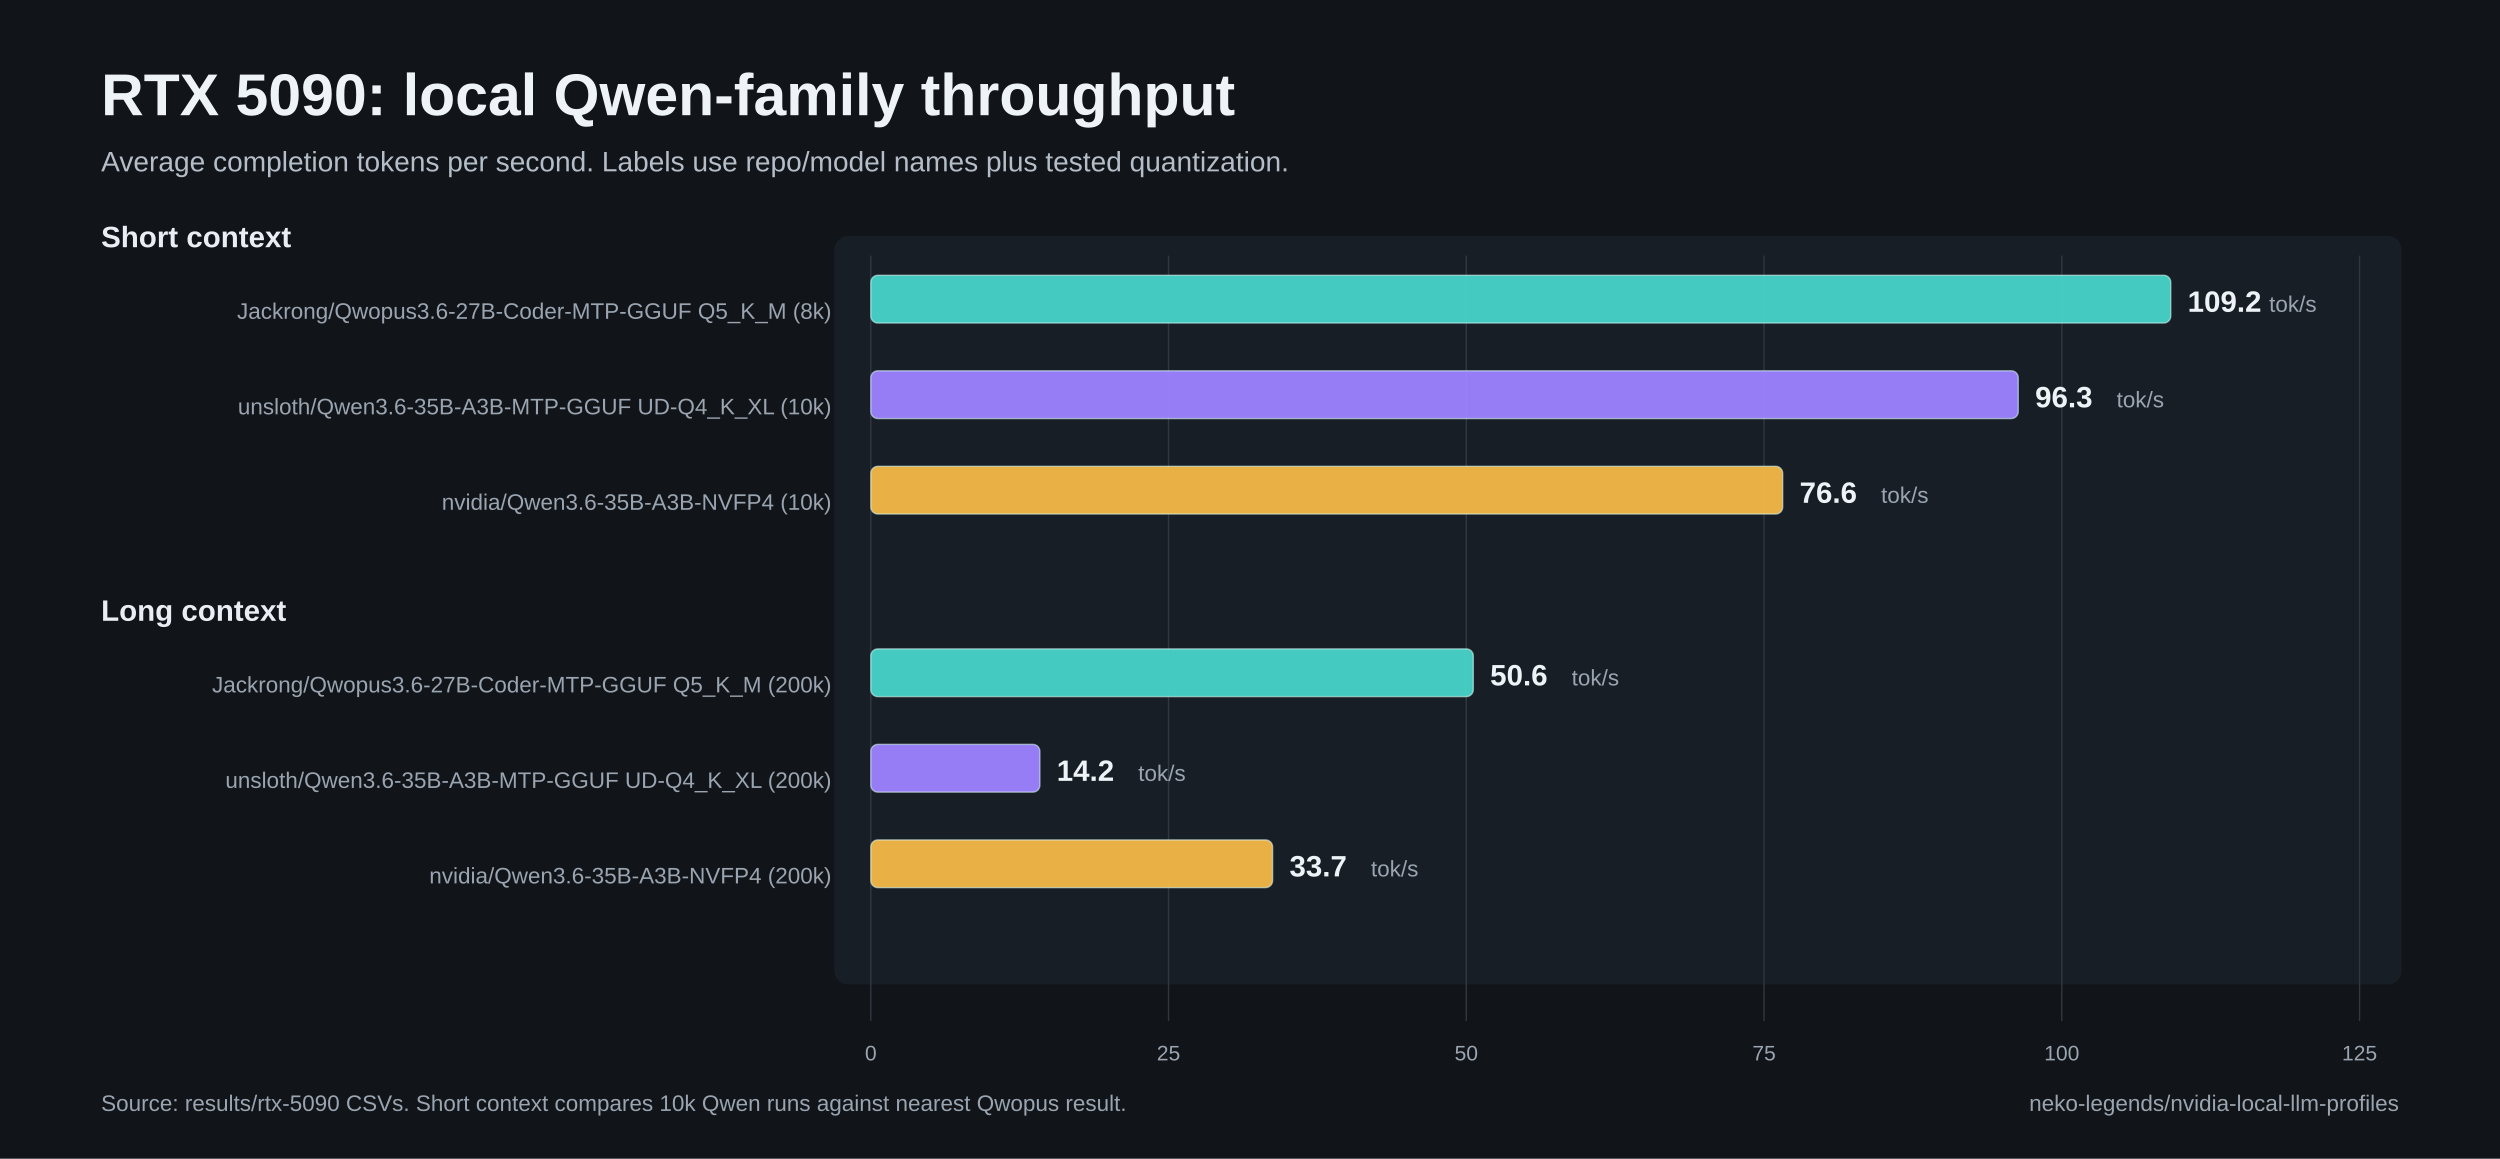
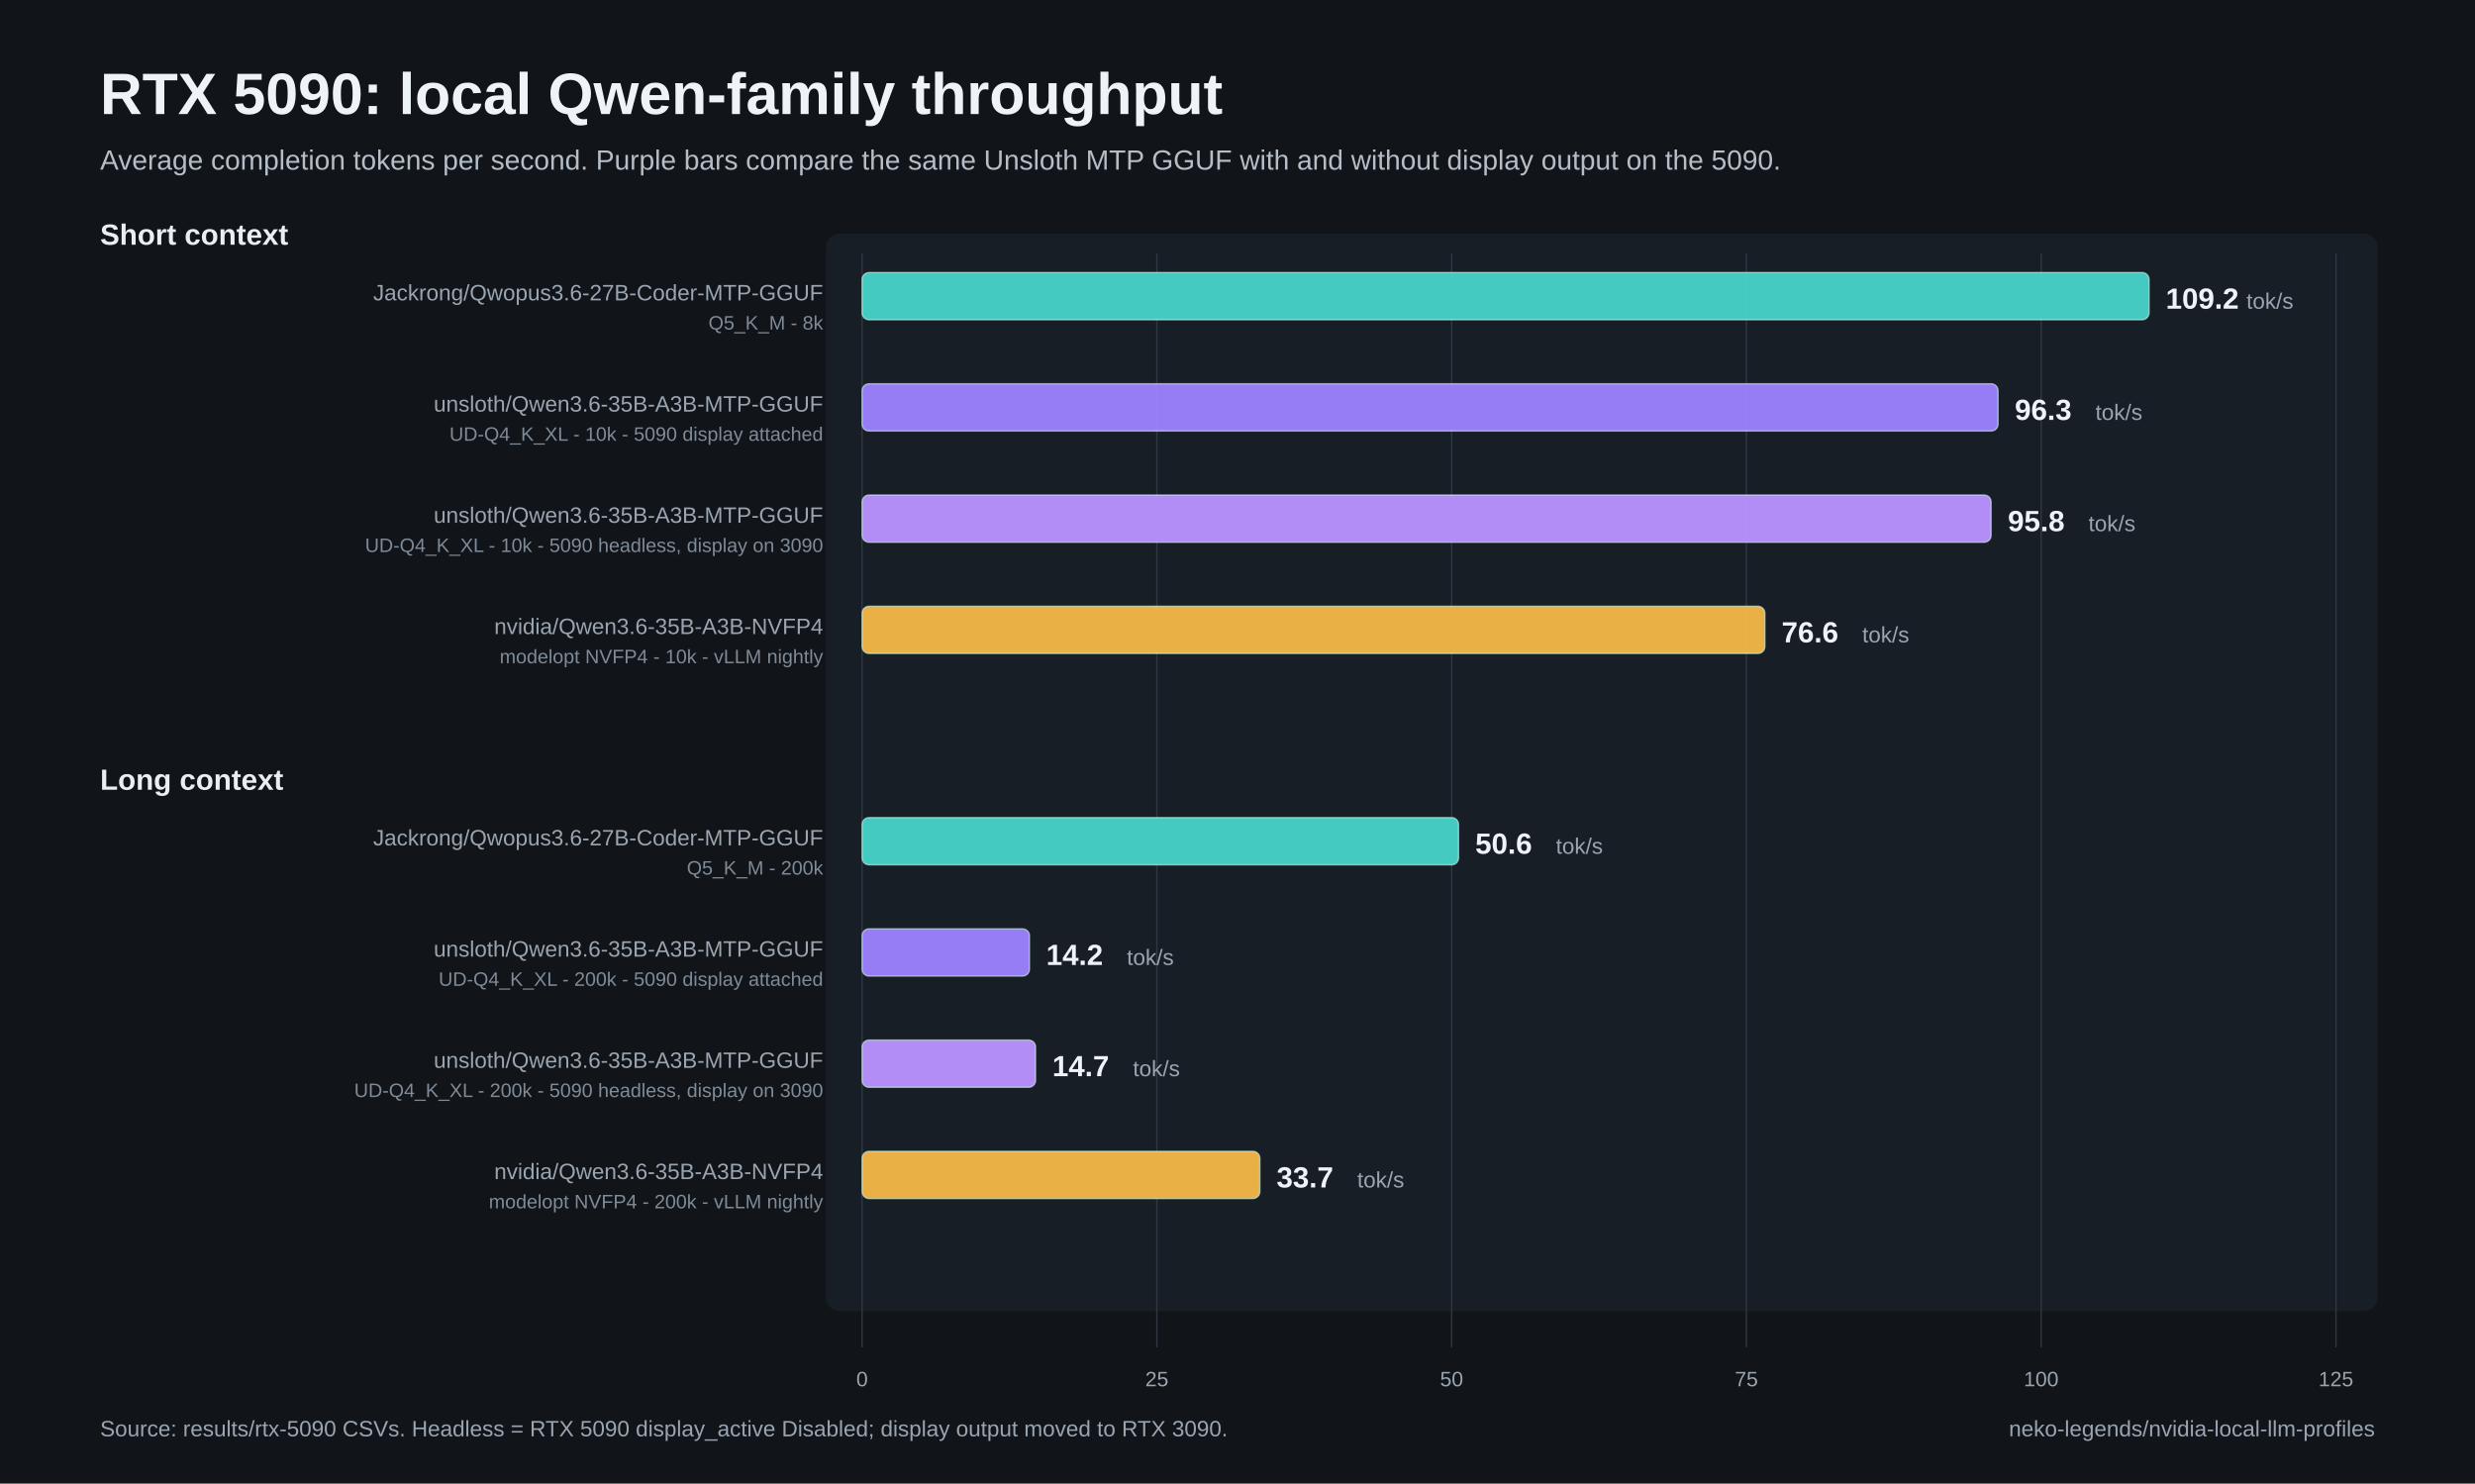
- <svg xmlns="http://www.w3.org/2000/svg" width="1780" height="825" viewBox="0 0 1780 825">
+ <svg xmlns="http://www.w3.org/2000/svg" width="1780" height="1067" viewBox="0 0 1780 1067">
  <style>
text{font-family:Segoe UI,Arial,sans-serif;letter-spacing:0}
.title{fill:#edf3f7;font-size:42px;font-weight:750}
.subtitle{fill:#b5bec8;font-size:20px}
.label{fill:#e8eef4;font-size:21px;font-weight:650}
.small{fill:#9aa5b1;font-size:16px}
+ .detail{fill:#7f8b98;font-size:14px}
.value{fill:#edf3f7;font-size:21px;font-weight:750}
.axis{fill:#9aa5b1;font-size:15px}
</style>
-   <rect width="1780" height="825" fill="#111418" />
-   <rect x="594" y="168" width="1116" height="533" rx="10" fill="#181e25" />
+   <rect width="1780" height="1067" fill="#111418" />
+   <rect x="594" y="168" width="1116" height="775" rx="10" fill="#181e25" />
  <text x="72.0" y="82.0" class="title">RTX 5090: local Qwen-family throughput</text>
-   <text x="72.0" y="122.0" class="subtitle">Average completion tokens per second. Labels use repo/model names plus tested quantization.</text>
-   <line x1="620.0" y1="182" x2="620.0" y2="727" stroke="#2f3742" stroke-width="1" />
-   <text x="620.0" y="755.0" class="axis" text-anchor="middle">0</text>
-   <line x1="832.0" y1="182" x2="832.0" y2="727" stroke="#2f3742" stroke-width="1" />
-   <text x="832.0" y="755.0" class="axis" text-anchor="middle">25</text>
-   <line x1="1044.0" y1="182" x2="1044.0" y2="727" stroke="#2f3742" stroke-width="1" />
-   <text x="1044.0" y="755.0" class="axis" text-anchor="middle">50</text>
-   <line x1="1256.0" y1="182" x2="1256.0" y2="727" stroke="#2f3742" stroke-width="1" />
-   <text x="1256.0" y="755.0" class="axis" text-anchor="middle">75</text>
-   <line x1="1468.0" y1="182" x2="1468.0" y2="727" stroke="#2f3742" stroke-width="1" />
-   <text x="1468.0" y="755.0" class="axis" text-anchor="middle">100</text>
-   <line x1="1680.0" y1="182" x2="1680.0" y2="727" stroke="#2f3742" stroke-width="1" />
-   <text x="1680.0" y="755.0" class="axis" text-anchor="middle">125</text>
+   <text x="72.0" y="122.0" class="subtitle">Average completion tokens per second. Purple bars compare the same Unsloth MTP GGUF with and without display output on the 5090.</text>
+   <line x1="620.0" y1="182" x2="620.0" y2="969" stroke="#2f3742" stroke-width="1" />
+   <text x="620.0" y="997.0" class="axis" text-anchor="middle">0</text>
+   <line x1="832.0" y1="182" x2="832.0" y2="969" stroke="#2f3742" stroke-width="1" />
+   <text x="832.0" y="997.0" class="axis" text-anchor="middle">25</text>
+   <line x1="1044.0" y1="182" x2="1044.0" y2="969" stroke="#2f3742" stroke-width="1" />
+   <text x="1044.0" y="997.0" class="axis" text-anchor="middle">50</text>
+   <line x1="1256.0" y1="182" x2="1256.0" y2="969" stroke="#2f3742" stroke-width="1" />
+   <text x="1256.0" y="997.0" class="axis" text-anchor="middle">75</text>
+   <line x1="1468.0" y1="182" x2="1468.0" y2="969" stroke="#2f3742" stroke-width="1" />
+   <text x="1468.0" y="997.0" class="axis" text-anchor="middle">100</text>
+   <line x1="1680.0" y1="182" x2="1680.0" y2="969" stroke="#2f3742" stroke-width="1" />
+   <text x="1680.0" y="997.0" class="axis" text-anchor="middle">125</text>
  <text x="72.0" y="176.0" class="label">Short context</text>
-   <text x="592.0" y="227.0" class="small" text-anchor="end">Jackrong/Qwopus3.6-27B-Coder-MTP-GGUF Q5_K_M (8k)</text>
+   <text x="592.0" y="216.0" class="small" text-anchor="end">Jackrong/Qwopus3.6-27B-Coder-MTP-GGUF</text>
+   <text x="592.0" y="237.0" class="detail" text-anchor="end">Q5_K_M - 8k</text>
  <rect x="620" y="196" width="925.6" height="34" rx="5" fill="#46d3c7" opacity="0.95" />
  <rect x="620" y="196" width="925.6" height="34" rx="5" fill="none" stroke="#d9fff8" stroke-opacity="0.55" />
  <text x="1557.6" y="222.0" class="value">109.2</text>
  <text x="1615.6" y="222.0" class="small">tok/s</text>
-   <text x="592.0" y="295.0" class="small" text-anchor="end">unsloth/Qwen3.6-35B-A3B-MTP-GGUF UD-Q4_K_XL (10k)</text>
-   <rect x="620" y="264" width="817.0" height="34" rx="5" fill="#9d82ff" opacity="0.95" />
-   <rect x="620" y="264" width="817.0" height="34" rx="5" fill="none" stroke="#d9fff8" stroke-opacity="0.55" />
-   <text x="1449.0" y="290.0" class="value">96.3</text>
-   <text x="1507.0" y="290.0" class="small">tok/s</text>
-   <text x="592.0" y="363.0" class="small" text-anchor="end">nvidia/Qwen3.6-35B-A3B-NVFP4 (10k)</text>
-   <rect x="620" y="332" width="649.3" height="34" rx="5" fill="#f2b846" opacity="0.95" />
-   <rect x="620" y="332" width="649.3" height="34" rx="5" fill="none" stroke="#d9fff8" stroke-opacity="0.55" />
-   <text x="1281.3" y="358.0" class="value">76.6</text>
-   <text x="1339.3" y="358.0" class="small">tok/s</text>
-   <text x="72.0" y="442.0" class="label">Long context</text>
-   <text x="592.0" y="493.0" class="small" text-anchor="end">Jackrong/Qwopus3.6-27B-Coder-MTP-GGUF Q5_K_M (200k)</text>
-   <rect x="620" y="462" width="429.0" height="34" rx="5" fill="#46d3c7" opacity="0.95" />
-   <rect x="620" y="462" width="429.0" height="34" rx="5" fill="none" stroke="#d9fff8" stroke-opacity="0.55" />
-   <text x="1061.0" y="488.0" class="value">50.6</text>
-   <text x="1119.0" y="488.0" class="small">tok/s</text>
-   <text x="592.0" y="561.0" class="small" text-anchor="end">unsloth/Qwen3.6-35B-A3B-MTP-GGUF UD-Q4_K_XL (200k)</text>
-   <rect x="620" y="530" width="120.4" height="34" rx="5" fill="#9d82ff" opacity="0.95" />
-   <rect x="620" y="530" width="120.4" height="34" rx="5" fill="none" stroke="#d9fff8" stroke-opacity="0.55" />
-   <text x="752.4" y="556.0" class="value">14.2</text>
-   <text x="810.4" y="556.0" class="small">tok/s</text>
-   <text x="592.0" y="629.0" class="small" text-anchor="end">nvidia/Qwen3.6-35B-A3B-NVFP4 (200k)</text>
-   <rect x="620" y="598" width="286.1" height="34" rx="5" fill="#f2b846" opacity="0.95" />
-   <rect x="620" y="598" width="286.1" height="34" rx="5" fill="none" stroke="#d9fff8" stroke-opacity="0.55" />
-   <text x="918.1" y="624.0" class="value">33.7</text>
-   <text x="976.1" y="624.0" class="small">tok/s</text>
-   <text x="72.0" y="791.0" class="small">Source: results/rtx-5090 CSVs. Short context compares 10k Qwen runs against nearest Qwopus result.</text>
-   <text x="1708.0" y="791.0" class="small" text-anchor="end">neko-legends/nvidia-local-llm-profiles</text>
+   <text x="592.0" y="296.0" class="small" text-anchor="end">unsloth/Qwen3.6-35B-A3B-MTP-GGUF</text>
+   <text x="592.0" y="317.0" class="detail" text-anchor="end">UD-Q4_K_XL - 10k - 5090 display attached</text>
+   <rect x="620" y="276" width="817.0" height="34" rx="5" fill="#9d82ff" opacity="0.95" />
+   <rect x="620" y="276" width="817.0" height="34" rx="5" fill="none" stroke="#d9fff8" stroke-opacity="0.55" />
+   <text x="1449.0" y="302.0" class="value">96.3</text>
+   <text x="1507.0" y="302.0" class="small">tok/s</text>
+   <text x="592.0" y="376.0" class="small" text-anchor="end">unsloth/Qwen3.6-35B-A3B-MTP-GGUF</text>
+   <text x="592.0" y="397.0" class="detail" text-anchor="end">UD-Q4_K_XL - 10k - 5090 headless, display on 3090</text>
+   <rect x="620" y="356" width="812.0" height="34" rx="5" fill="#b993ff" opacity="0.95" />
+   <rect x="620" y="356" width="812.0" height="34" rx="5" fill="none" stroke="#d9fff8" stroke-opacity="0.55" />
+   <text x="1444.0" y="382.0" class="value">95.8</text>
+   <text x="1502.0" y="382.0" class="small">tok/s</text>
+   <text x="592.0" y="456.0" class="small" text-anchor="end">nvidia/Qwen3.6-35B-A3B-NVFP4</text>
+   <text x="592.0" y="477.0" class="detail" text-anchor="end">modelopt NVFP4 - 10k - vLLM nightly</text>
+   <rect x="620" y="436" width="649.3" height="34" rx="5" fill="#f2b846" opacity="0.95" />
+   <rect x="620" y="436" width="649.3" height="34" rx="5" fill="none" stroke="#d9fff8" stroke-opacity="0.55" />
+   <text x="1281.3" y="462.0" class="value">76.6</text>
+   <text x="1339.3" y="462.0" class="small">tok/s</text>
+   <text x="72.0" y="568.0" class="label">Long context</text>
+   <text x="592.0" y="608.0" class="small" text-anchor="end">Jackrong/Qwopus3.6-27B-Coder-MTP-GGUF</text>
+   <text x="592.0" y="629.0" class="detail" text-anchor="end">Q5_K_M - 200k</text>
+   <rect x="620" y="588" width="429.0" height="34" rx="5" fill="#46d3c7" opacity="0.95" />
+   <rect x="620" y="588" width="429.0" height="34" rx="5" fill="none" stroke="#d9fff8" stroke-opacity="0.55" />
+   <text x="1061.0" y="614.0" class="value">50.6</text>
+   <text x="1119.0" y="614.0" class="small">tok/s</text>
+   <text x="592.0" y="688.0" class="small" text-anchor="end">unsloth/Qwen3.6-35B-A3B-MTP-GGUF</text>
+   <text x="592.0" y="709.0" class="detail" text-anchor="end">UD-Q4_K_XL - 200k - 5090 display attached</text>
+   <rect x="620" y="668" width="120.4" height="34" rx="5" fill="#9d82ff" opacity="0.95" />
+   <rect x="620" y="668" width="120.4" height="34" rx="5" fill="none" stroke="#d9fff8" stroke-opacity="0.55" />
+   <text x="752.4" y="694.0" class="value">14.2</text>
+   <text x="810.4" y="694.0" class="small">tok/s</text>
+   <text x="592.0" y="768.0" class="small" text-anchor="end">unsloth/Qwen3.6-35B-A3B-MTP-GGUF</text>
+   <text x="592.0" y="789.0" class="detail" text-anchor="end">UD-Q4_K_XL - 200k - 5090 headless, display on 3090</text>
+   <rect x="620" y="748" width="124.8" height="34" rx="5" fill="#b993ff" opacity="0.95" />
+   <rect x="620" y="748" width="124.8" height="34" rx="5" fill="none" stroke="#d9fff8" stroke-opacity="0.55" />
+   <text x="756.8" y="774.0" class="value">14.7</text>
+   <text x="814.8" y="774.0" class="small">tok/s</text>
+   <text x="592.0" y="848.0" class="small" text-anchor="end">nvidia/Qwen3.6-35B-A3B-NVFP4</text>
+   <text x="592.0" y="869.0" class="detail" text-anchor="end">modelopt NVFP4 - 200k - vLLM nightly</text>
+   <rect x="620" y="828" width="286.1" height="34" rx="5" fill="#f2b846" opacity="0.95" />
+   <rect x="620" y="828" width="286.1" height="34" rx="5" fill="none" stroke="#d9fff8" stroke-opacity="0.55" />
+   <text x="918.1" y="854.0" class="value">33.7</text>
+   <text x="976.1" y="854.0" class="small">tok/s</text>
+   <text x="72.0" y="1033.0" class="small">Source: results/rtx-5090 CSVs. Headless = RTX 5090 display_active Disabled; display output moved to RTX 3090.</text>
+   <text x="1708.0" y="1033.0" class="small" text-anchor="end">neko-legends/nvidia-local-llm-profiles</text>
</svg>
